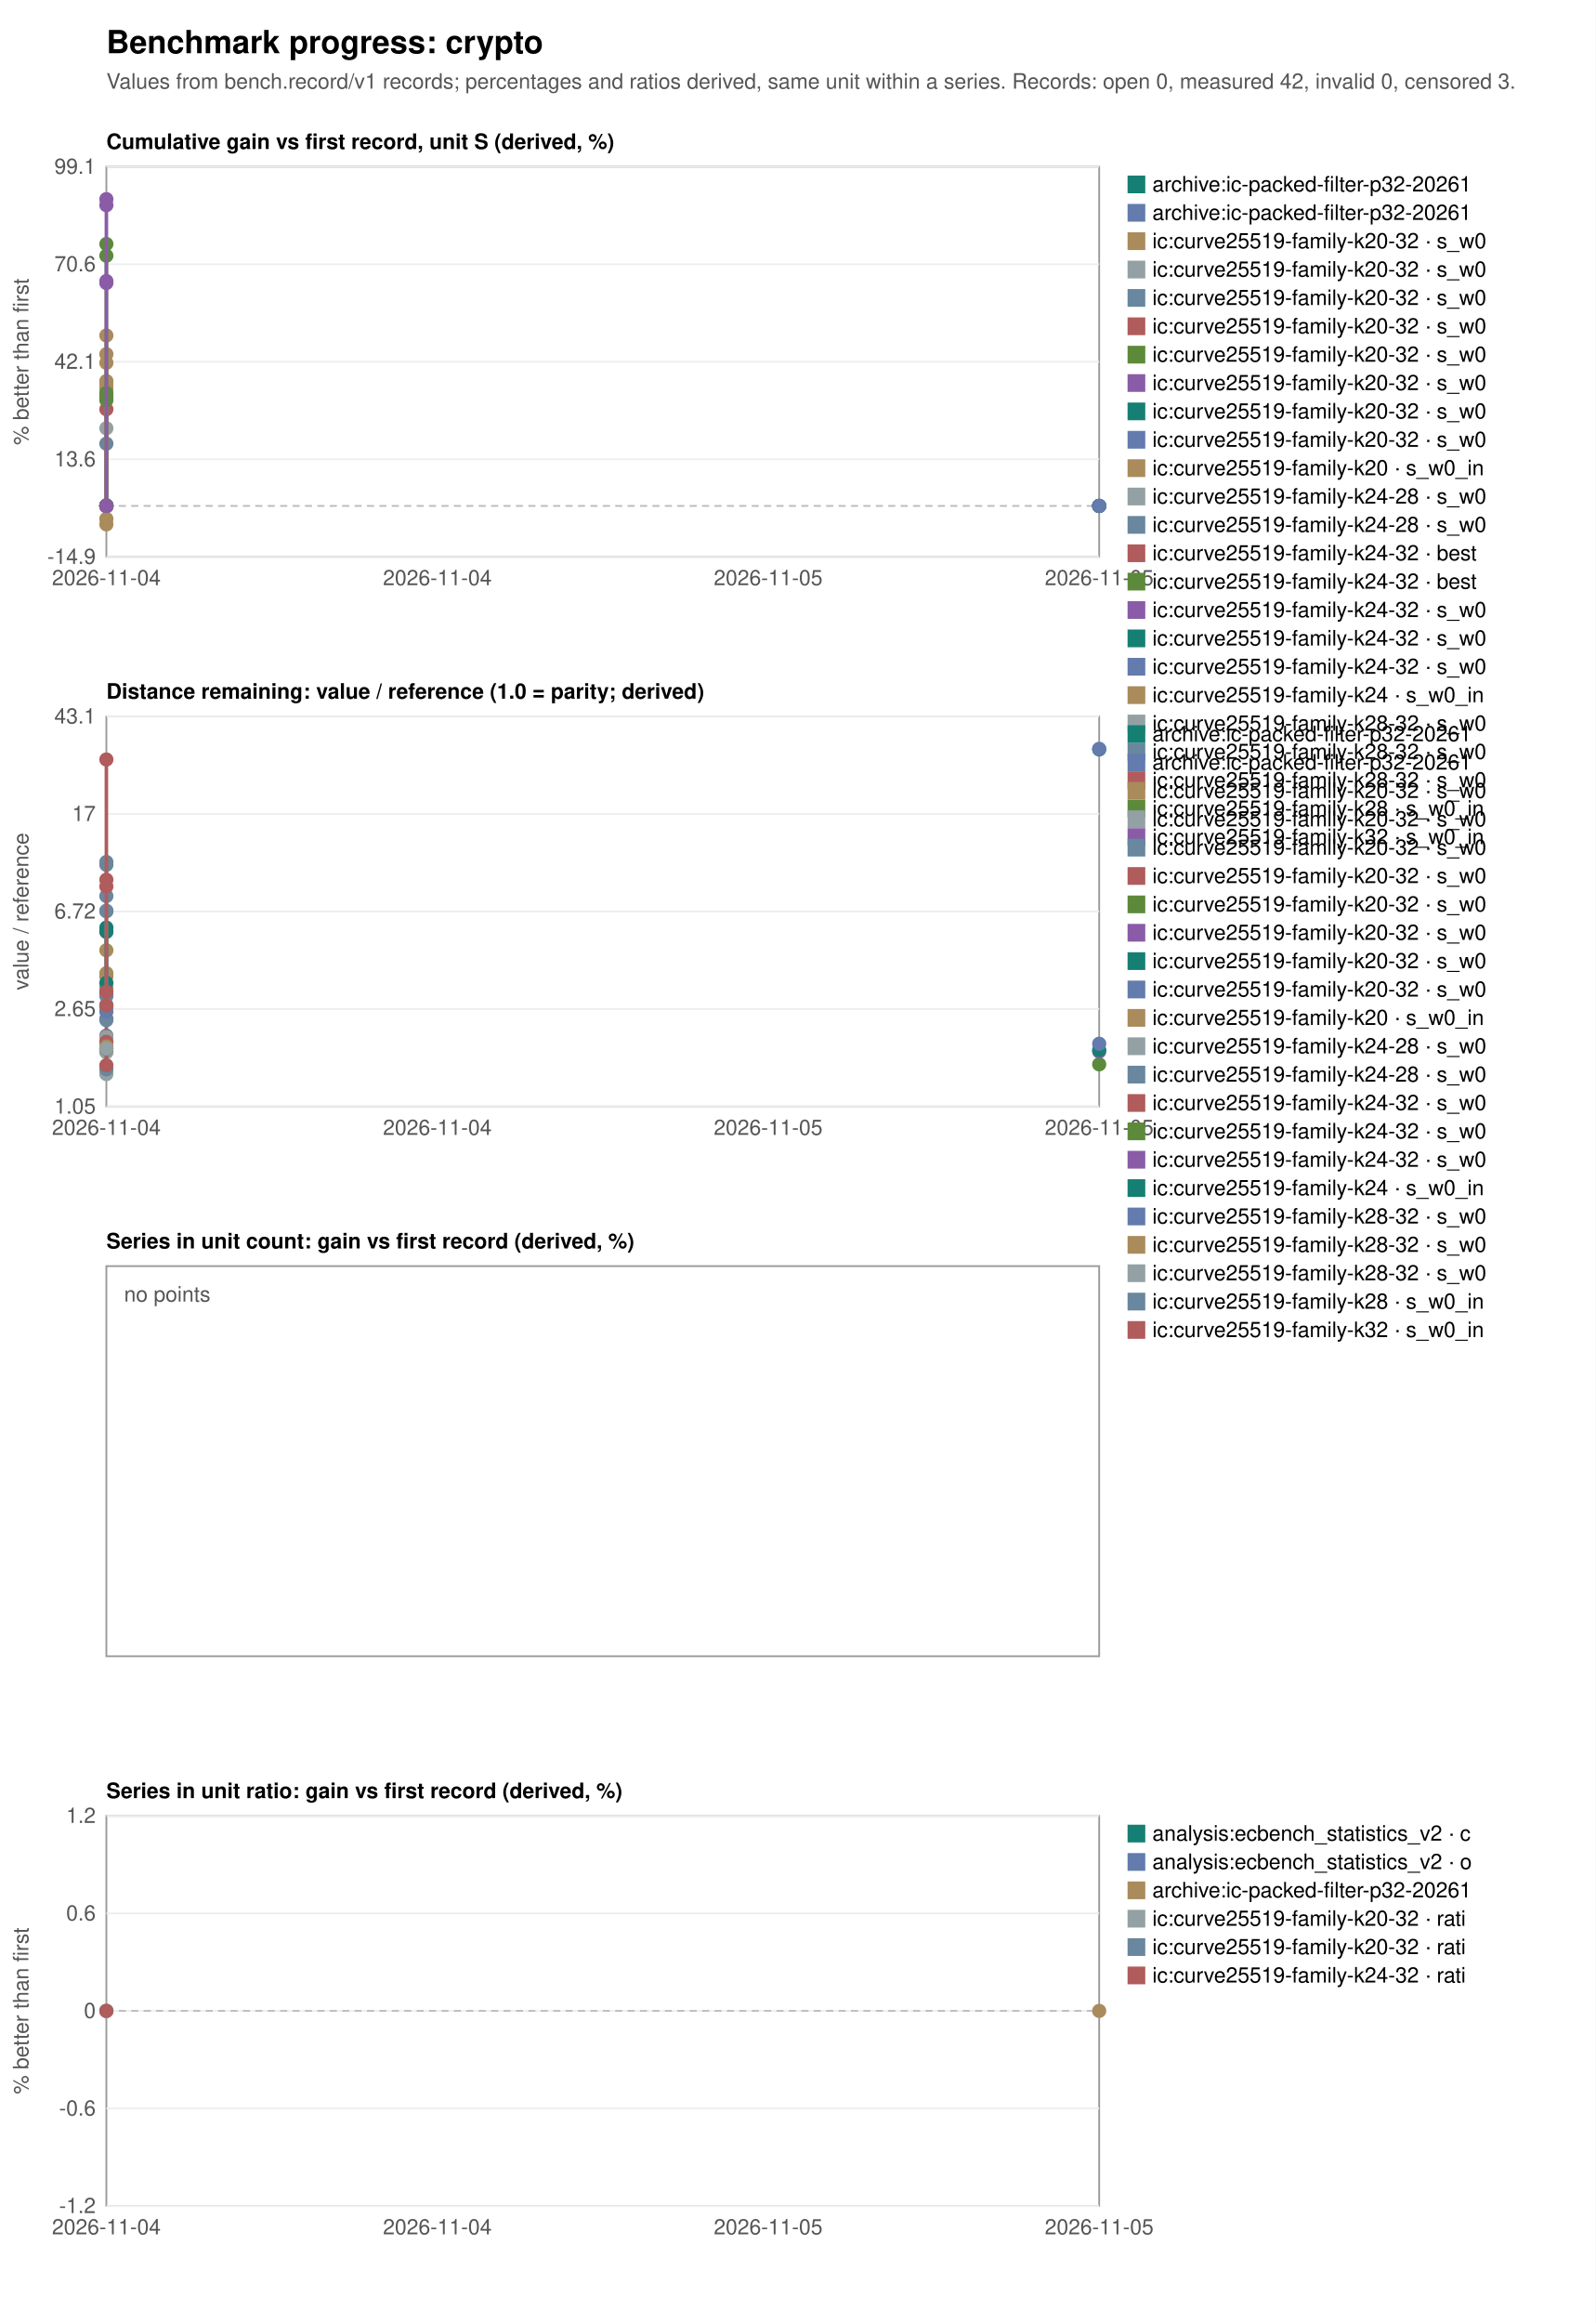
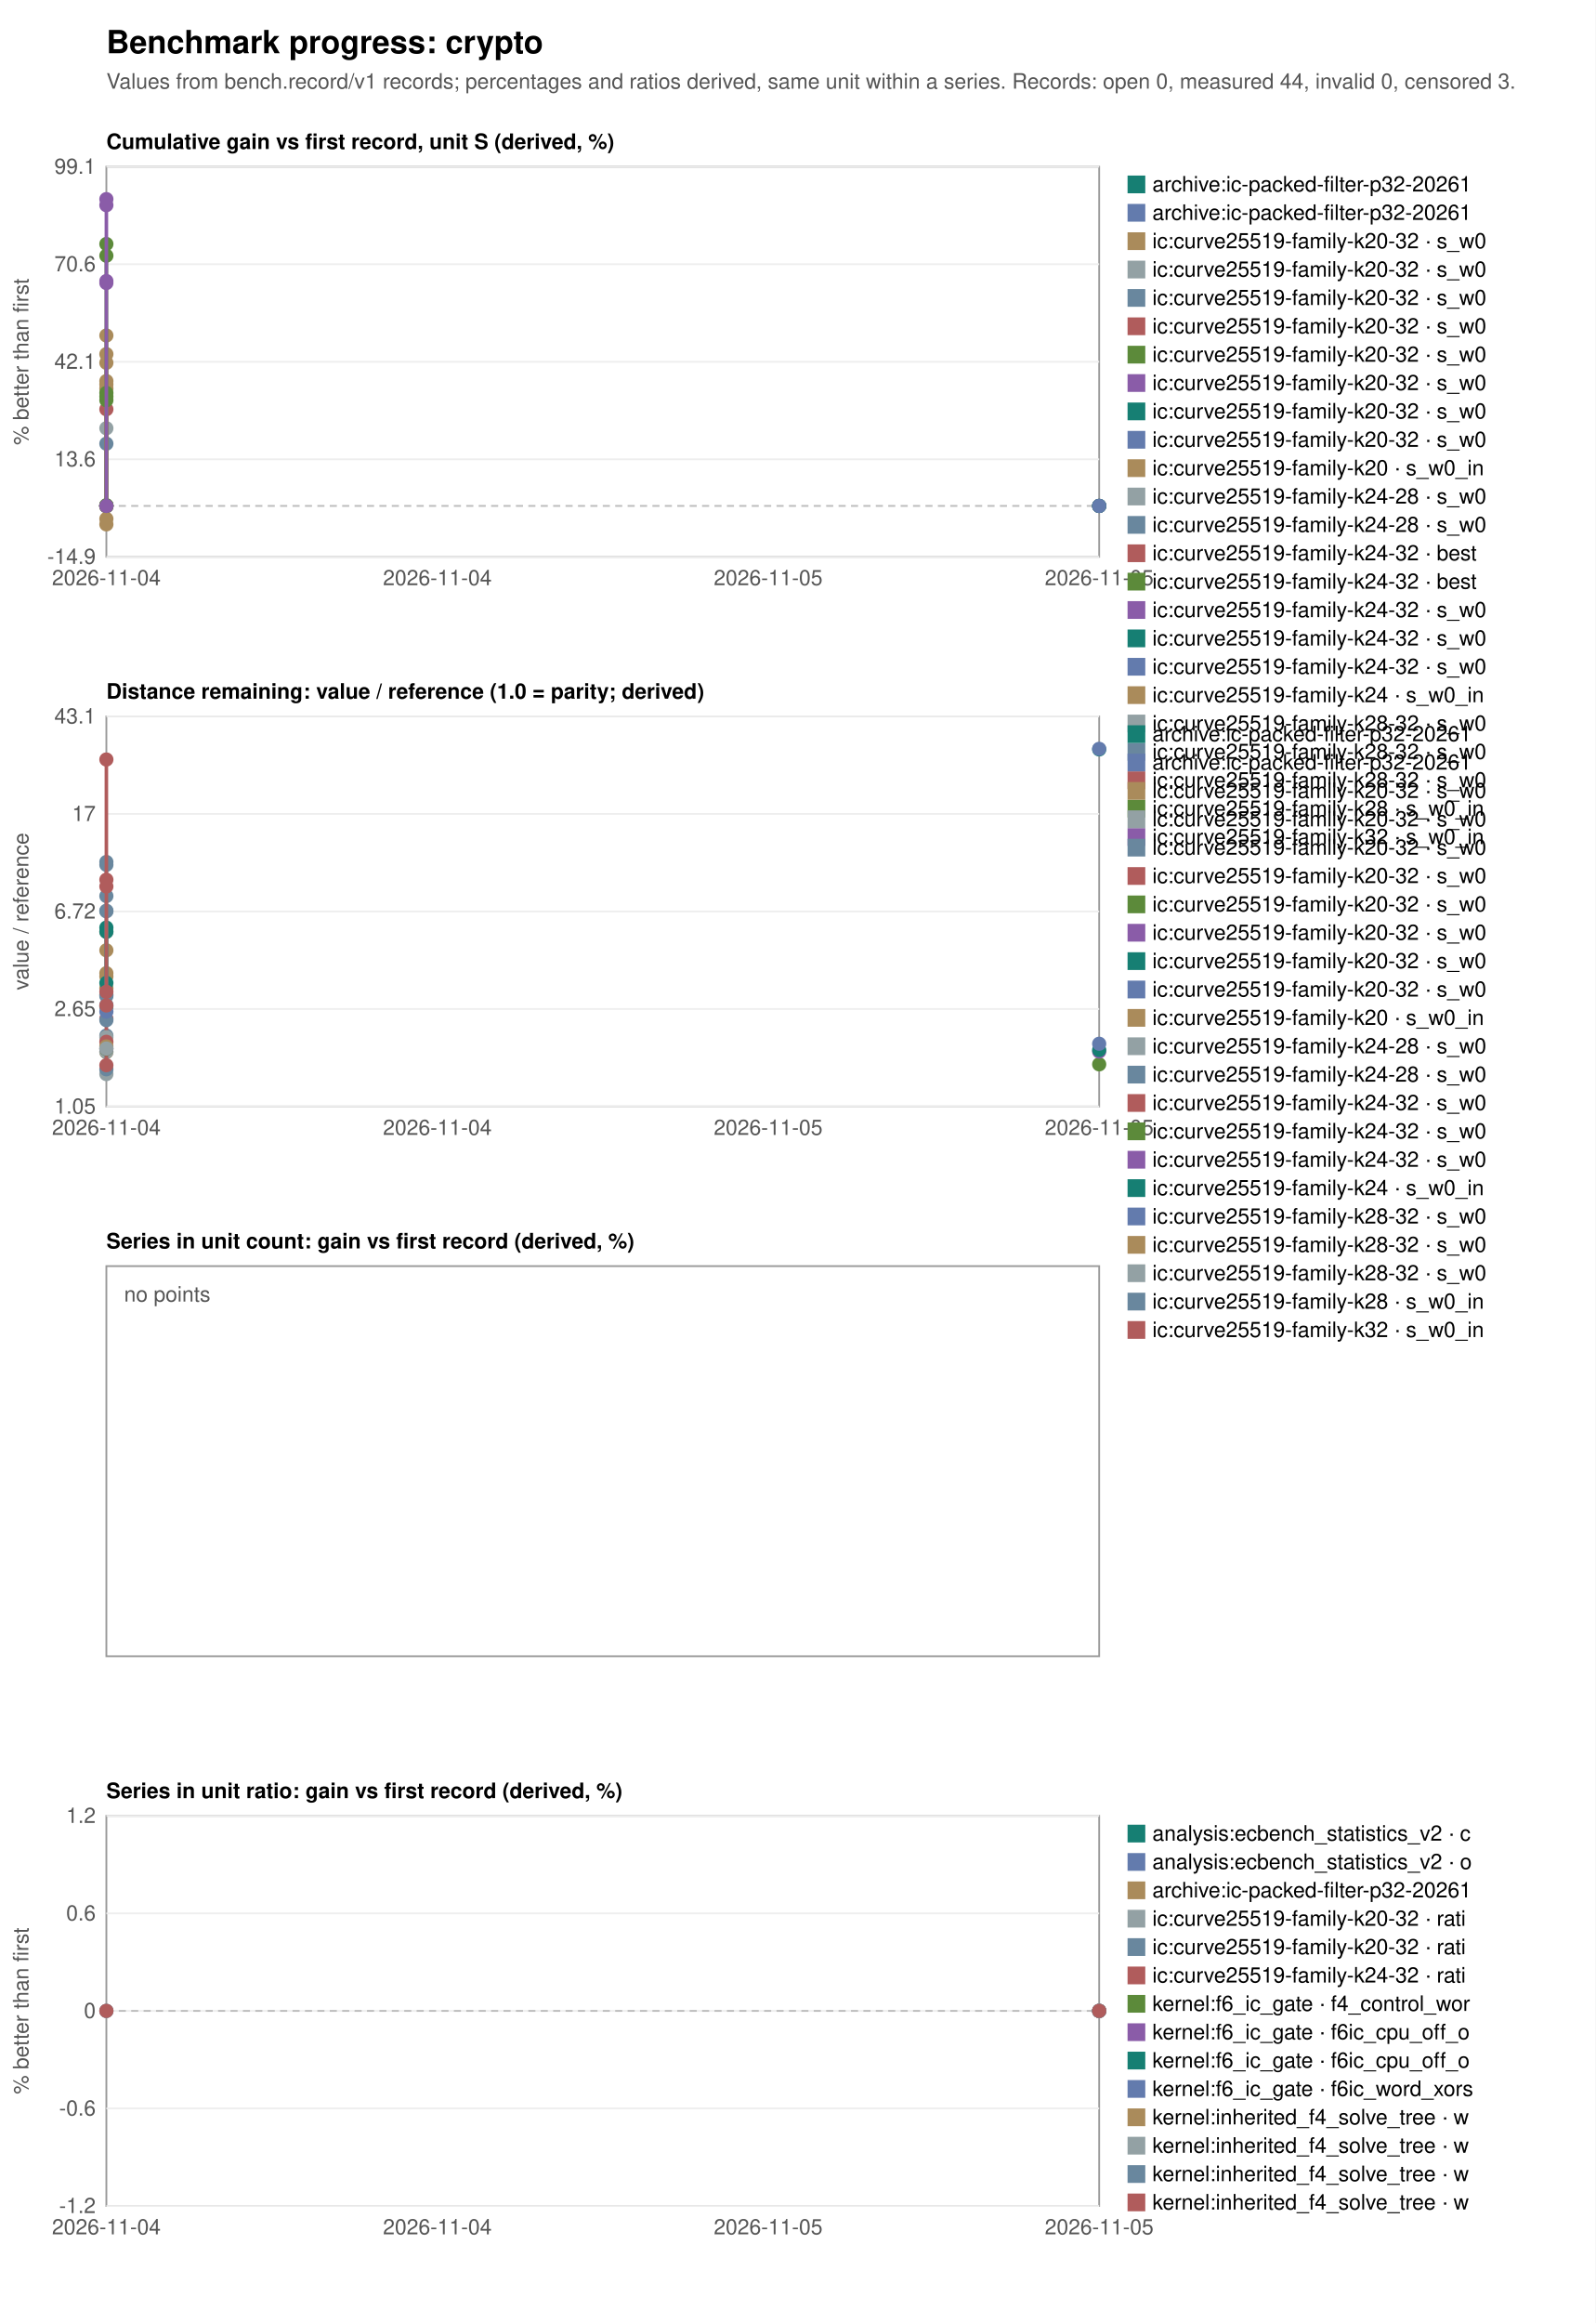
<svg xmlns="http://www.w3.org/2000/svg" width="900" height="1310" viewBox="0 0 900 1310" font-family="Helvetica, Arial, sans-serif" font-size="12">
  <rect width="900" height="1310" fill="white" />
  <text x="60" y="30" font-size="18" font-weight="bold">Benchmark progress: crypto</text>
-   <text x="60" y="50" fill="#555">Values from bench.record/v1 records; percentages and ratios derived, same unit within a series. Records: open 0, measured 42, invalid 0, censored 3.</text>
+   <text x="60" y="50" fill="#555">Values from bench.record/v1 records; percentages and ratios derived, same unit within a series. Records: open 0, measured 44, invalid 0, censored 3.</text>
  <text x="60" y="84" font-weight="bold">Cumulative gain vs first record, unit S (derived, %)</text>
  <rect x="60" y="94" width="560" height="220" fill="none" stroke="#999" />
  <line x1="60" y1="314.0" x2="620" y2="314.0" stroke="#eee" />
  <text x="54" y="318.0" text-anchor="end" fill="#555">-14.9</text>
  <line x1="60" y1="259.0" x2="620" y2="259.0" stroke="#eee" />
  <text x="54" y="263.0" text-anchor="end" fill="#555">13.6</text>
  <line x1="60" y1="204.0" x2="620" y2="204.0" stroke="#eee" />
  <text x="54" y="208.0" text-anchor="end" fill="#555">42.1</text>
  <line x1="60" y1="149.0" x2="620" y2="149.0" stroke="#eee" />
  <text x="54" y="153.0" text-anchor="end" fill="#555">70.6</text>
  <line x1="60" y1="94.0" x2="620" y2="94.0" stroke="#eee" />
  <text x="54" y="98.0" text-anchor="end" fill="#555">99.1</text>
  <text x="60.0" y="330" text-anchor="middle" fill="#555">2026-11-04</text>
  <text x="246.7" y="330" text-anchor="middle" fill="#555">2026-11-04</text>
  <text x="433.3" y="330" text-anchor="middle" fill="#555">2026-11-05</text>
  <text x="620.0" y="330" text-anchor="middle" fill="#555">2026-11-05</text>
  <line x1="60" y1="285.3" x2="620" y2="285.3" stroke="#bbb" stroke-dasharray="4 3" />
  <text transform="translate(16,204.0) rotate(-90)" text-anchor="middle" fill="#555">% better than first</text>
  <circle cx="620.0" cy="285.3" r="4" fill="#167f73" />
  <rect x="636" y="99" width="10" height="10" fill="#167f73" />
  <text x="650" y="108">archive:ic-packed-filter-p32-20261</text>
  <circle cx="620.0" cy="285.3" r="4" fill="#637bad" />
  <rect x="636" y="115" width="10" height="10" fill="#637bad" />
  <text x="650" y="124">archive:ic-packed-filter-p32-20261</text>
  <circle cx="60.0" cy="285.3" r="4" fill="#aa8b5b" />
  <rect x="636" y="131" width="10" height="10" fill="#aa8b5b" />
  <text x="650" y="140">ic:curve25519-family-k20-32 · s_w0</text>
  <polyline fill="none" stroke="#93a1a4" stroke-width="2" points="60.0,285.3 60.0,241.5" />
  <circle cx="60.0" cy="285.3" r="4" fill="#93a1a4" />
  <circle cx="60.0" cy="241.5" r="4" fill="#93a1a4" />
  <rect x="636" y="147" width="10" height="10" fill="#93a1a4" />
  <text x="650" y="156">ic:curve25519-family-k20-32 · s_w0</text>
  <polyline fill="none" stroke="#69879e" stroke-width="2" points="60.0,285.3 60.0,250.2" />
  <circle cx="60.0" cy="285.3" r="4" fill="#69879e" />
  <circle cx="60.0" cy="250.2" r="4" fill="#69879e" />
  <rect x="636" y="163" width="10" height="10" fill="#69879e" />
  <text x="650" y="172">ic:curve25519-family-k20-32 · s_w0</text>
  <polyline fill="none" stroke="#b05c5c" stroke-width="2" points="60.0,285.3 60.0,230.8" />
  <circle cx="60.0" cy="285.3" r="4" fill="#b05c5c" />
  <circle cx="60.0" cy="230.8" r="4" fill="#b05c5c" />
  <rect x="636" y="179" width="10" height="10" fill="#b05c5c" />
  <text x="650" y="188">ic:curve25519-family-k20-32 · s_w0</text>
  <circle cx="620.0" cy="285.3" r="4" fill="#5c8a3a" />
  <rect x="636" y="195" width="10" height="10" fill="#5c8a3a" />
  <text x="650" y="204">ic:curve25519-family-k20-32 · s_w0</text>
  <circle cx="620.0" cy="285.3" r="4" fill="#8a5ca8" />
  <rect x="636" y="211" width="10" height="10" fill="#8a5ca8" />
  <text x="650" y="220">ic:curve25519-family-k20-32 · s_w0</text>
  <circle cx="620.0" cy="285.3" r="4" fill="#167f73" />
  <rect x="636" y="227" width="10" height="10" fill="#167f73" />
  <text x="650" y="236">ic:curve25519-family-k20-32 · s_w0</text>
  <circle cx="620.0" cy="285.3" r="4" fill="#637bad" />
  <rect x="636" y="243" width="10" height="10" fill="#637bad" />
  <text x="650" y="252">ic:curve25519-family-k20-32 · s_w0</text>
  <polyline fill="none" stroke="#aa8b5b" stroke-width="2" points="60.0,285.3 60.0,295.7 60.0,216.7 60.0,219.1 60.0,204.6" />
  <circle cx="60.0" cy="285.3" r="4" fill="#aa8b5b" />
  <circle cx="60.0" cy="295.7" r="4" fill="#aa8b5b" />
  <circle cx="60.0" cy="216.7" r="4" fill="#aa8b5b" />
  <circle cx="60.0" cy="219.1" r="4" fill="#aa8b5b" />
  <circle cx="60.0" cy="204.6" r="4" fill="#aa8b5b" />
  <rect x="636" y="259" width="10" height="10" fill="#aa8b5b" />
  <text x="650" y="268">ic:curve25519-family-k20 · s_w0_in</text>
  <circle cx="60.0" cy="285.3" r="4" fill="#93a1a4" />
  <rect x="636" y="275" width="10" height="10" fill="#93a1a4" />
  <text x="650" y="284">ic:curve25519-family-k24-28 · s_w0</text>
  <circle cx="60.0" cy="285.3" r="4" fill="#69879e" />
  <rect x="636" y="291" width="10" height="10" fill="#69879e" />
  <text x="650" y="300">ic:curve25519-family-k24-28 · s_w0</text>
  <circle cx="60.0" cy="285.3" r="4" fill="#b05c5c" />
  <rect x="636" y="307" width="10" height="10" fill="#b05c5c" />
  <text x="650" y="316">ic:curve25519-family-k24-32 · best</text>
  <circle cx="60.0" cy="285.3" r="4" fill="#5c8a3a" />
  <rect x="636" y="323" width="10" height="10" fill="#5c8a3a" />
  <text x="650" y="332">ic:curve25519-family-k24-32 · best</text>
  <circle cx="60.0" cy="285.3" r="4" fill="#8a5ca8" />
  <rect x="636" y="339" width="10" height="10" fill="#8a5ca8" />
  <text x="650" y="348">ic:curve25519-family-k24-32 · s_w0</text>
  <circle cx="60.0" cy="285.3" r="4" fill="#167f73" />
  <rect x="636" y="355" width="10" height="10" fill="#167f73" />
  <text x="650" y="364">ic:curve25519-family-k24-32 · s_w0</text>
  <circle cx="60.0" cy="285.3" r="4" fill="#637bad" />
  <rect x="636" y="371" width="10" height="10" fill="#637bad" />
  <text x="650" y="380">ic:curve25519-family-k24-32 · s_w0</text>
  <polyline fill="none" stroke="#aa8b5b" stroke-width="2" points="60.0,285.3 60.0,292.6 60.0,214.9 60.0,199.7 60.0,189.2" />
  <circle cx="60.0" cy="285.3" r="4" fill="#aa8b5b" />
  <circle cx="60.0" cy="292.6" r="4" fill="#aa8b5b" />
  <circle cx="60.0" cy="214.9" r="4" fill="#aa8b5b" />
  <circle cx="60.0" cy="199.7" r="4" fill="#aa8b5b" />
  <circle cx="60.0" cy="189.2" r="4" fill="#aa8b5b" />
  <rect x="636" y="387" width="10" height="10" fill="#aa8b5b" />
  <text x="650" y="396">ic:curve25519-family-k24 · s_w0_in</text>
  <circle cx="60.0" cy="285.3" r="4" fill="#93a1a4" />
  <rect x="636" y="403" width="10" height="10" fill="#93a1a4" />
  <text x="650" y="412">ic:curve25519-family-k28-32 · s_w0</text>
  <circle cx="60.0" cy="285.3" r="4" fill="#69879e" />
  <rect x="636" y="419" width="10" height="10" fill="#69879e" />
  <text x="650" y="428">ic:curve25519-family-k28-32 · s_w0</text>
  <circle cx="60.0" cy="285.3" r="4" fill="#b05c5c" />
  <rect x="636" y="435" width="10" height="10" fill="#b05c5c" />
  <text x="650" y="444">ic:curve25519-family-k28-32 · s_w0</text>
  <polyline fill="none" stroke="#5c8a3a" stroke-width="2" points="60.0,285.3 60.0,284.9 60.0,223.6 60.0,221.6 60.0,225.7 60.0,144.2 60.0,137.6" />
  <circle cx="60.0" cy="285.3" r="4" fill="#5c8a3a" />
  <circle cx="60.0" cy="284.9" r="4" fill="#5c8a3a" />
  <circle cx="60.0" cy="223.6" r="4" fill="#5c8a3a" />
  <circle cx="60.0" cy="221.6" r="4" fill="#5c8a3a" />
  <circle cx="60.0" cy="225.7" r="4" fill="#5c8a3a" />
  <circle cx="60.0" cy="144.2" r="4" fill="#5c8a3a" />
  <circle cx="60.0" cy="137.6" r="4" fill="#5c8a3a" />
  <rect x="636" y="451" width="10" height="10" fill="#5c8a3a" />
  <text x="650" y="460">ic:curve25519-family-k28 · s_w0_in</text>
  <polyline fill="none" stroke="#8a5ca8" stroke-width="2" points="60.0,285.3 60.0,158.5 60.0,159.6 60.0,115.7 60.0,112.3" />
  <circle cx="60.0" cy="285.3" r="4" fill="#8a5ca8" />
  <circle cx="60.0" cy="158.5" r="4" fill="#8a5ca8" />
  <circle cx="60.0" cy="159.6" r="4" fill="#8a5ca8" />
  <circle cx="60.0" cy="115.7" r="4" fill="#8a5ca8" />
  <circle cx="60.0" cy="112.3" r="4" fill="#8a5ca8" />
  <rect x="636" y="467" width="10" height="10" fill="#8a5ca8" />
  <text x="650" y="476">ic:curve25519-family-k32 · s_w0_in</text>
  <text x="60" y="394" font-weight="bold">Distance remaining: value / reference (1.0 = parity; derived)</text>
  <rect x="60" y="404" width="560" height="220" fill="none" stroke="#999" />
  <line x1="60" y1="624.0" x2="620" y2="624.0" stroke="#eee" />
  <text x="54" y="628.0" text-anchor="end" fill="#555">1.05</text>
  <line x1="60" y1="569.0" x2="620" y2="569.0" stroke="#eee" />
  <text x="54" y="573.0" text-anchor="end" fill="#555">2.65</text>
  <line x1="60" y1="514.0" x2="620" y2="514.0" stroke="#eee" />
  <text x="54" y="518.0" text-anchor="end" fill="#555">6.72</text>
  <line x1="60" y1="459.0" x2="620" y2="459.0" stroke="#eee" />
  <text x="54" y="463.0" text-anchor="end" fill="#555">17</text>
  <line x1="60" y1="404.0" x2="620" y2="404.0" stroke="#eee" />
  <text x="54" y="408.0" text-anchor="end" fill="#555">43.1</text>
  <text x="60.0" y="640" text-anchor="middle" fill="#555">2026-11-04</text>
  <text x="246.7" y="640" text-anchor="middle" fill="#555">2026-11-04</text>
  <text x="433.3" y="640" text-anchor="middle" fill="#555">2026-11-05</text>
  <text x="620.0" y="640" text-anchor="middle" fill="#555">2026-11-05</text>
  <text transform="translate(16,514.0) rotate(-90)" text-anchor="middle" fill="#555">value / reference</text>
  <circle cx="620.0" cy="422.6" r="4" fill="#167f73" />
  <rect x="636" y="409" width="10" height="10" fill="#167f73" />
  <text x="650" y="418">archive:ic-packed-filter-p32-20261</text>
  <circle cx="620.0" cy="422.3" r="4" fill="#637bad" />
  <rect x="636" y="425" width="10" height="10" fill="#637bad" />
  <text x="650" y="434">archive:ic-packed-filter-p32-20261</text>
  <circle cx="60.0" cy="593.3" r="4" fill="#aa8b5b" />
  <rect x="636" y="441" width="10" height="10" fill="#aa8b5b" />
  <text x="650" y="450">ic:curve25519-family-k20-32 · s_w0</text>
  <polyline fill="none" stroke="#93a1a4" stroke-width="2" points="60.0,593.1 60.0,605.7" />
  <circle cx="60.0" cy="593.1" r="4" fill="#93a1a4" />
  <circle cx="60.0" cy="605.7" r="4" fill="#93a1a4" />
  <rect x="636" y="457" width="10" height="10" fill="#93a1a4" />
  <text x="650" y="466">ic:curve25519-family-k20-32 · s_w0</text>
  <polyline fill="none" stroke="#69879e" stroke-width="2" points="60.0,584.0 60.0,603.0" />
  <circle cx="60.0" cy="584.0" r="4" fill="#69879e" />
  <circle cx="60.0" cy="603.0" r="4" fill="#69879e" />
  <rect x="636" y="473" width="10" height="10" fill="#69879e" />
  <text x="650" y="482">ic:curve25519-family-k20-32 · s_w0</text>
  <polyline fill="none" stroke="#b05c5c" stroke-width="2" points="60.0,574.5 60.0,600.7" />
  <circle cx="60.0" cy="574.5" r="4" fill="#b05c5c" />
  <circle cx="60.0" cy="600.7" r="4" fill="#b05c5c" />
  <rect x="636" y="489" width="10" height="10" fill="#b05c5c" />
  <text x="650" y="498">ic:curve25519-family-k20-32 · s_w0</text>
  <circle cx="620.0" cy="600.2" r="4" fill="#5c8a3a" />
  <rect x="636" y="505" width="10" height="10" fill="#5c8a3a" />
  <text x="650" y="514">ic:curve25519-family-k20-32 · s_w0</text>
  <circle cx="620.0" cy="593.0" r="4" fill="#8a5ca8" />
  <rect x="636" y="521" width="10" height="10" fill="#8a5ca8" />
  <text x="650" y="530">ic:curve25519-family-k20-32 · s_w0</text>
  <circle cx="620.0" cy="592.1" r="4" fill="#167f73" />
  <rect x="636" y="537" width="10" height="10" fill="#167f73" />
  <text x="650" y="546">ic:curve25519-family-k20-32 · s_w0</text>
  <circle cx="620.0" cy="588.6" r="4" fill="#637bad" />
  <rect x="636" y="553" width="10" height="10" fill="#637bad" />
  <text x="650" y="562">ic:curve25519-family-k20-32 · s_w0</text>
  <polyline fill="none" stroke="#aa8b5b" stroke-width="2" points="60.0,535.9 60.0,525.3 60.0,550.6 60.0,548.8 60.0,557.3" />
  <circle cx="60.0" cy="535.9" r="4" fill="#aa8b5b" />
  <circle cx="60.0" cy="525.3" r="4" fill="#aa8b5b" />
  <circle cx="60.0" cy="550.6" r="4" fill="#aa8b5b" />
  <circle cx="60.0" cy="548.8" r="4" fill="#aa8b5b" />
  <circle cx="60.0" cy="557.3" r="4" fill="#aa8b5b" />
  <rect x="636" y="569" width="10" height="10" fill="#aa8b5b" />
  <text x="650" y="578">ic:curve25519-family-k20 · s_w0_in</text>
  <circle cx="60.0" cy="584.9" r="4" fill="#93a1a4" />
  <rect x="636" y="585" width="10" height="10" fill="#93a1a4" />
  <text x="650" y="594">ic:curve25519-family-k24-28 · s_w0</text>
  <circle cx="60.0" cy="575.3" r="4" fill="#69879e" />
  <rect x="636" y="601" width="10" height="10" fill="#69879e" />
  <text x="650" y="610">ic:curve25519-family-k24-28 · s_w0</text>
  <circle cx="60.0" cy="587.5" r="4" fill="#b05c5c" />
  <rect x="636" y="617" width="10" height="10" fill="#b05c5c" />
  <text x="650" y="626">ic:curve25519-family-k24-32 · s_w0</text>
  <circle cx="60.0" cy="591.5" r="4" fill="#5c8a3a" />
  <rect x="636" y="633" width="10" height="10" fill="#5c8a3a" />
  <text x="650" y="642">ic:curve25519-family-k24-32 · s_w0</text>
  <circle cx="60.0" cy="591.2" r="4" fill="#8a5ca8" />
  <rect x="636" y="649" width="10" height="10" fill="#8a5ca8" />
  <text x="650" y="658">ic:curve25519-family-k24-32 · s_w0</text>
  <polyline fill="none" stroke="#167f73" stroke-width="2" points="60.0,523.1 60.0,525.5 60.0,554.3 60.0,561.0 60.0,567.6" />
  <circle cx="60.0" cy="523.1" r="4" fill="#167f73" />
  <circle cx="60.0" cy="525.5" r="4" fill="#167f73" />
  <circle cx="60.0" cy="554.3" r="4" fill="#167f73" />
  <circle cx="60.0" cy="561.0" r="4" fill="#167f73" />
  <circle cx="60.0" cy="567.6" r="4" fill="#167f73" />
  <rect x="636" y="665" width="10" height="10" fill="#167f73" />
  <text x="650" y="674">ic:curve25519-family-k24 · s_w0_in</text>
  <circle cx="60.0" cy="570.5" r="4" fill="#637bad" />
  <rect x="636" y="681" width="10" height="10" fill="#637bad" />
  <text x="650" y="690">ic:curve25519-family-k28-32 · s_w0</text>
  <circle cx="60.0" cy="590.1" r="4" fill="#aa8b5b" />
  <rect x="636" y="697" width="10" height="10" fill="#aa8b5b" />
  <text x="650" y="706">ic:curve25519-family-k28-32 · s_w0</text>
  <circle cx="60.0" cy="591.3" r="4" fill="#93a1a4" />
  <rect x="636" y="713" width="10" height="10" fill="#93a1a4" />
  <text x="650" y="722">ic:curve25519-family-k28-32 · s_w0</text>
  <polyline fill="none" stroke="#69879e" stroke-width="2" points="60.0,486.1 60.0,487.7 60.0,505.3 60.0,513.9 60.0,513.6 60.0,561.7 60.0,566.8" />
  <circle cx="60.0" cy="486.1" r="4" fill="#69879e" />
  <circle cx="60.0" cy="487.7" r="4" fill="#69879e" />
  <circle cx="60.0" cy="505.3" r="4" fill="#69879e" />
  <circle cx="60.0" cy="513.9" r="4" fill="#69879e" />
  <circle cx="60.0" cy="513.6" r="4" fill="#69879e" />
  <circle cx="60.0" cy="561.7" r="4" fill="#69879e" />
  <circle cx="60.0" cy="566.8" r="4" fill="#69879e" />
  <rect x="636" y="729" width="10" height="10" fill="#69879e" />
  <text x="650" y="738">ic:curve25519-family-k28 · s_w0_in</text>
  <polyline fill="none" stroke="#b05c5c" stroke-width="2" points="60.0,428.3 60.0,496.1 60.0,499.9 60.0,559.3 60.0,567.0" />
  <circle cx="60.0" cy="428.3" r="4" fill="#b05c5c" />
  <circle cx="60.0" cy="496.1" r="4" fill="#b05c5c" />
  <circle cx="60.0" cy="499.9" r="4" fill="#b05c5c" />
  <circle cx="60.0" cy="559.3" r="4" fill="#b05c5c" />
  <circle cx="60.0" cy="567.0" r="4" fill="#b05c5c" />
  <rect x="636" y="745" width="10" height="10" fill="#b05c5c" />
  <text x="650" y="754">ic:curve25519-family-k32 · s_w0_in</text>
  <text x="60" y="704" font-weight="bold">Series in unit count: gain vs first record (derived, %)</text>
  <rect x="60" y="714" width="560" height="220" fill="none" stroke="#999" />
  <text x="70" y="734" fill="#555">no points</text>
  <text x="60" y="1014" font-weight="bold">Series in unit ratio: gain vs first record (derived, %)</text>
  <rect x="60" y="1024" width="560" height="220" fill="none" stroke="#999" />
  <line x1="60" y1="1244.0" x2="620" y2="1244.0" stroke="#eee" />
  <text x="54" y="1248.0" text-anchor="end" fill="#555">-1.2</text>
  <line x1="60" y1="1189.0" x2="620" y2="1189.0" stroke="#eee" />
  <text x="54" y="1193.0" text-anchor="end" fill="#555">-0.6</text>
  <line x1="60" y1="1134.0" x2="620" y2="1134.0" stroke="#eee" />
  <text x="54" y="1138.0" text-anchor="end" fill="#555">0</text>
  <line x1="60" y1="1079.0" x2="620" y2="1079.0" stroke="#eee" />
  <text x="54" y="1083.0" text-anchor="end" fill="#555">0.6</text>
  <line x1="60" y1="1024.0" x2="620" y2="1024.0" stroke="#eee" />
  <text x="54" y="1028.0" text-anchor="end" fill="#555">1.2</text>
  <text x="60.0" y="1260" text-anchor="middle" fill="#555">2026-11-04</text>
  <text x="246.7" y="1260" text-anchor="middle" fill="#555">2026-11-04</text>
  <text x="433.3" y="1260" text-anchor="middle" fill="#555">2026-11-05</text>
  <text x="620.0" y="1260" text-anchor="middle" fill="#555">2026-11-05</text>
  <line x1="60" y1="1134.0" x2="620" y2="1134.0" stroke="#bbb" stroke-dasharray="4 3" />
  <text transform="translate(16,1134.0) rotate(-90)" text-anchor="middle" fill="#555">% better than first</text>
  <rect x="636" y="1029" width="10" height="10" fill="#167f73" />
  <text x="650" y="1038">analysis:ecbench_statistics_v2 · c</text>
  <rect x="636" y="1045" width="10" height="10" fill="#637bad" />
  <text x="650" y="1054">analysis:ecbench_statistics_v2 · o</text>
  <circle cx="620.0" cy="1134.0" r="4" fill="#aa8b5b" />
  <rect x="636" y="1061" width="10" height="10" fill="#aa8b5b" />
  <text x="650" y="1070">archive:ic-packed-filter-p32-20261</text>
  <circle cx="60.0" cy="1134.0" r="4" fill="#93a1a4" />
  <rect x="636" y="1077" width="10" height="10" fill="#93a1a4" />
  <text x="650" y="1086">ic:curve25519-family-k20-32 · rati</text>
  <circle cx="60.0" cy="1134.0" r="4" fill="#69879e" />
  <rect x="636" y="1093" width="10" height="10" fill="#69879e" />
  <text x="650" y="1102">ic:curve25519-family-k20-32 · rati</text>
  <circle cx="60.0" cy="1134.0" r="4" fill="#b05c5c" />
  <rect x="636" y="1109" width="10" height="10" fill="#b05c5c" />
  <text x="650" y="1118">ic:curve25519-family-k24-32 · rati</text>
+   <rect x="636" y="1125" width="10" height="10" fill="#5c8a3a" />
+   <text x="650" y="1134">kernel:f6_ic_gate · f4_control_wor</text>
+   <circle cx="620.0" cy="1134.0" r="4" fill="#8a5ca8" />
+   <rect x="636" y="1141" width="10" height="10" fill="#8a5ca8" />
+   <text x="650" y="1150">kernel:f6_ic_gate · f6ic_cpu_off_o</text>
+   <circle cx="620.0" cy="1134.0" r="4" fill="#167f73" />
+   <rect x="636" y="1157" width="10" height="10" fill="#167f73" />
+   <text x="650" y="1166">kernel:f6_ic_gate · f6ic_cpu_off_o</text>
+   <circle cx="620.0" cy="1134.0" r="4" fill="#637bad" />
+   <rect x="636" y="1173" width="10" height="10" fill="#637bad" />
+   <text x="650" y="1182">kernel:f6_ic_gate · f6ic_word_xors</text>
+   <circle cx="620.0" cy="1134.0" r="4" fill="#aa8b5b" />
+   <rect x="636" y="1189" width="10" height="10" fill="#aa8b5b" />
+   <text x="650" y="1198">kernel:inherited_f4_solve_tree · w</text>
+   <circle cx="620.0" cy="1134.0" r="4" fill="#93a1a4" />
+   <rect x="636" y="1205" width="10" height="10" fill="#93a1a4" />
+   <text x="650" y="1214">kernel:inherited_f4_solve_tree · w</text>
+   <circle cx="620.0" cy="1134.0" r="4" fill="#69879e" />
+   <rect x="636" y="1221" width="10" height="10" fill="#69879e" />
+   <text x="650" y="1230">kernel:inherited_f4_solve_tree · w</text>
+   <circle cx="620.0" cy="1134.0" r="4" fill="#b05c5c" />
+   <rect x="636" y="1237" width="10" height="10" fill="#b05c5c" />
+   <text x="650" y="1246">kernel:inherited_f4_solve_tree · w</text>
</svg>
